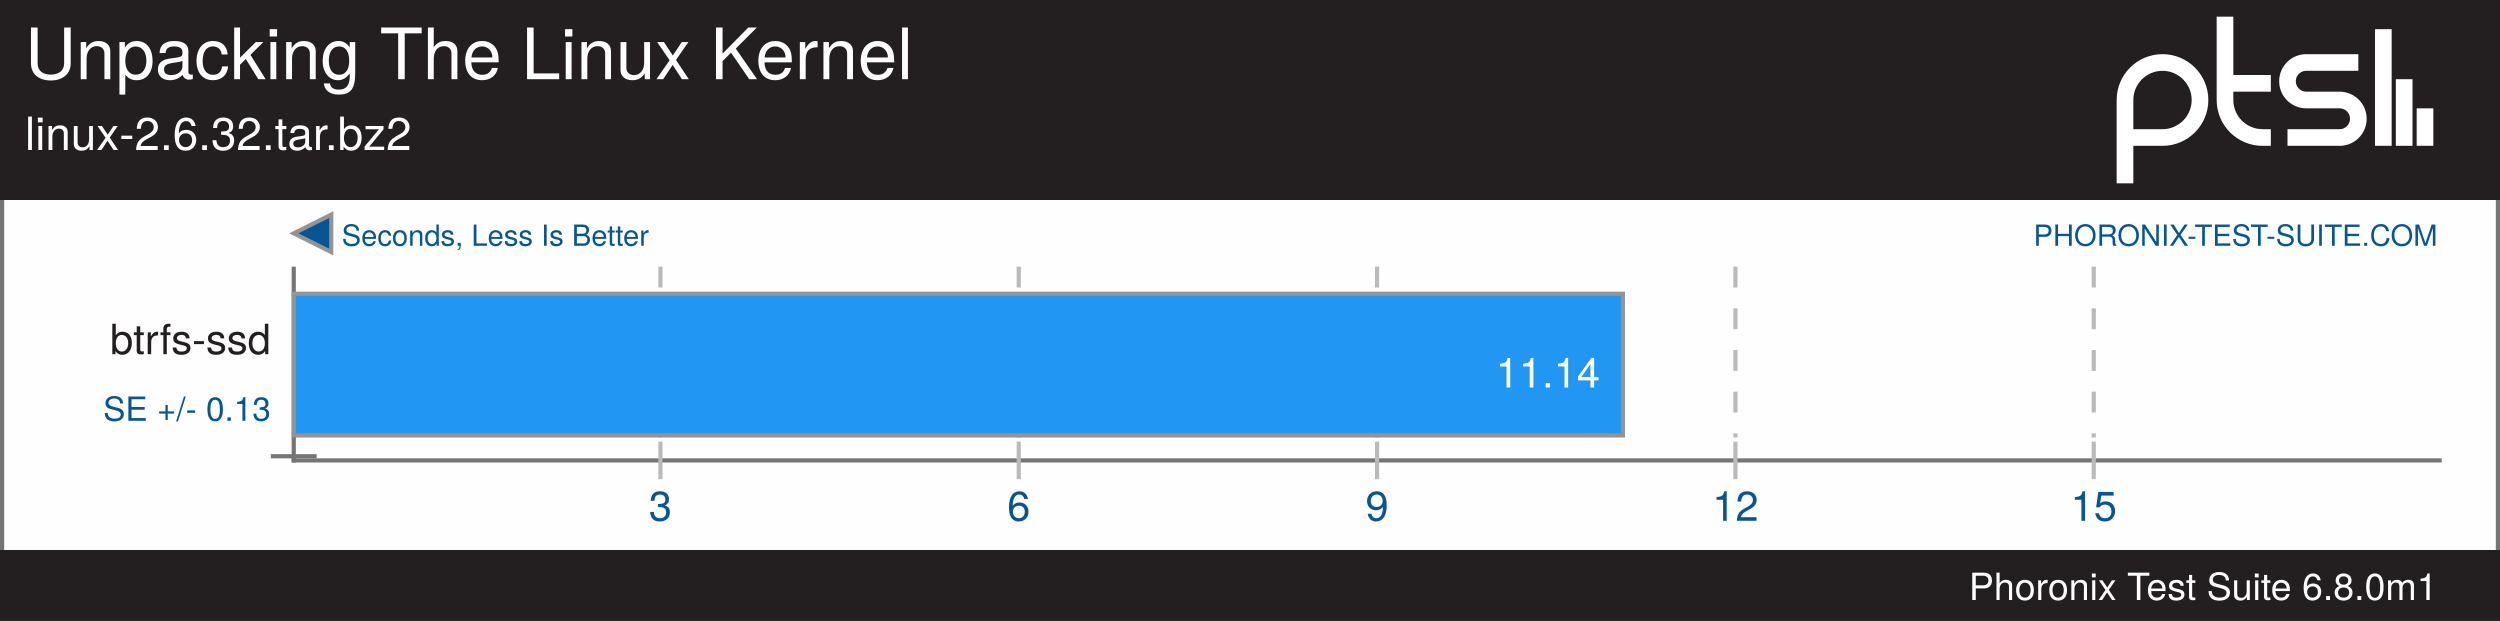
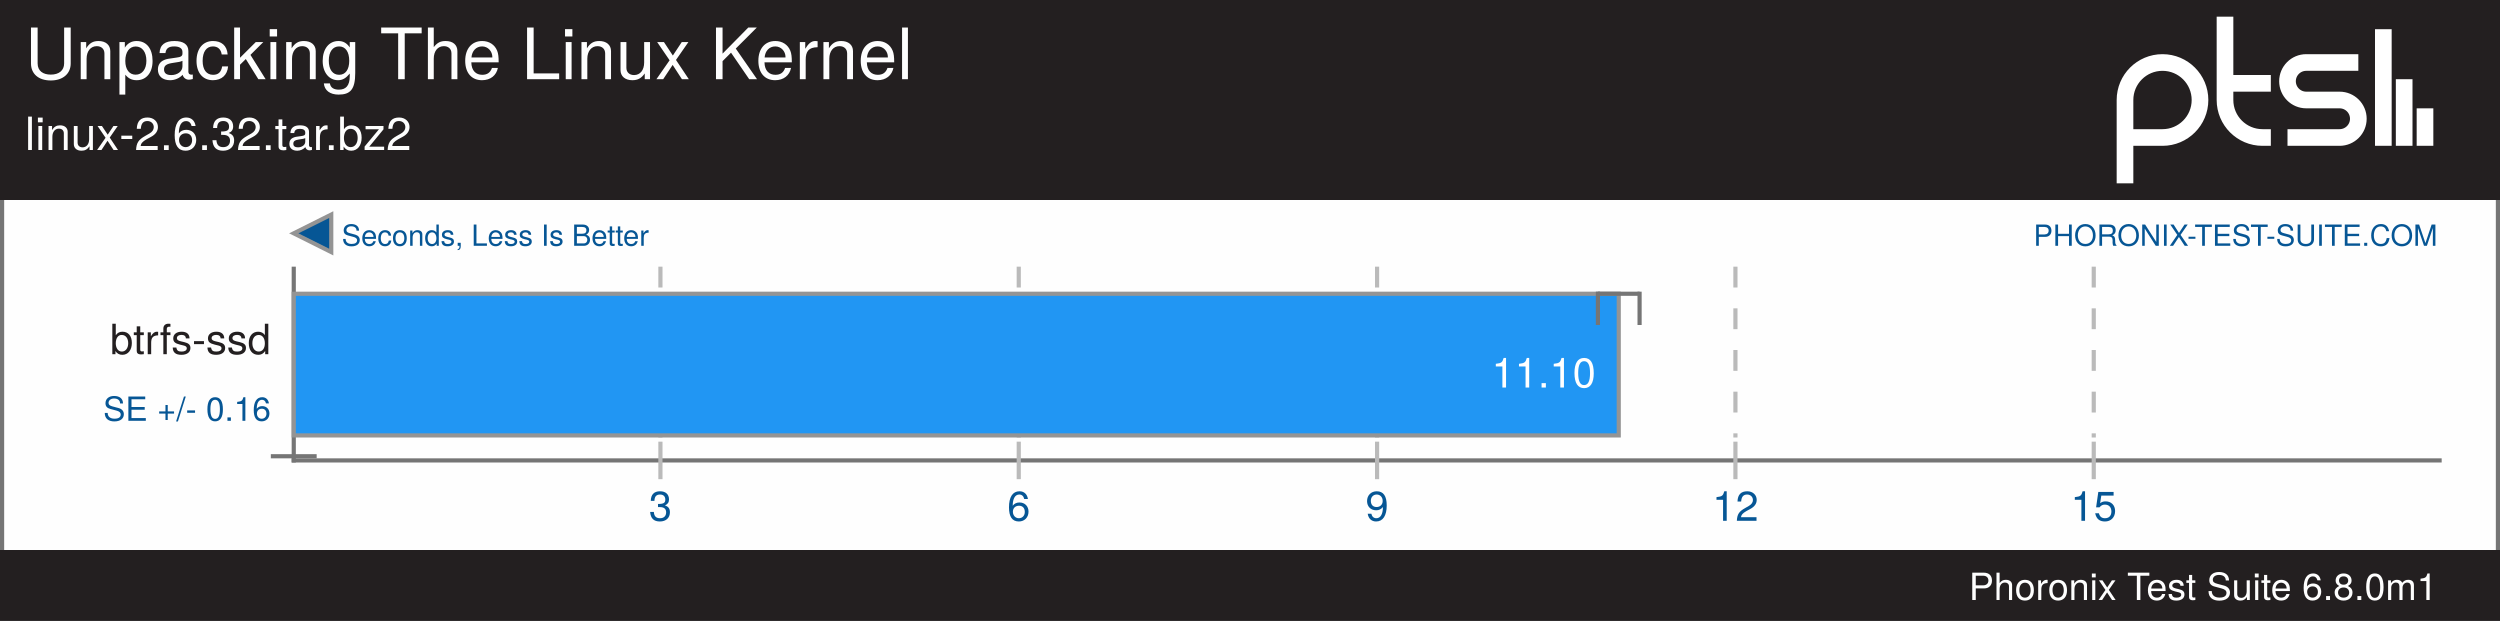
<svg xmlns="http://www.w3.org/2000/svg" xmlns:xlink="http://www.w3.org/1999/xlink" version="1.1" font-family="sans-serif, droid-sans, helvetica, verdana, tahoma" viewbox="0 0 600 149" width="600" height="149" preserveAspectRatio="xMinYMin meet">
  <rect x="0" y="0" width="600" height="149" fill="#FEFEFE" stroke="#757575" stroke-width="2" />
  <g stroke="#757575" stroke-width="1">
    <line x1="70.5" y1="64" x2="70.5" y2="111" />
    <line x1="70" y1="110.5" x2="586" y2="110.5" />
  </g>
  <a xlink:href="http://www.phoronix-test-suite.com/" xlink:show="new">
    <text x="585" y="59" font-size="7" fill="#065695" text-anchor="end" xlink:show="new">PHORONIX-TEST-SUITE.COM</text>
  </a>
  <polygon points="70.5,56 79.5,60.5 79.5,51.5" fill="#065695" stroke="#949494" stroke-width="1" />
  <text x="82" y="59" font-size="7" fill="#065695" text-anchor="start">Seconds, Less Is Better</text>
  <rect x="0" y="0" width="600" height="48" fill="#231f20" />
  <a xlink:href="http://openbenchmarking.org/test/pts/unpack-linux-1.0.0" xlink:show="new">
    <text x="6" y="19" font-size="17" fill="#FEFEFE" text-anchor="start" xlink:show="new">Unpacking The Linux Kernel</text>
  </a>
  <text x="6" y="36" font-size="11" fill="#FEFEFE" text-anchor="start">linux-2.6.32.tar.bz2</text>
  <path d="m74 22v9m-5-16v16m-5-28v28m-23-2h12.5c2.485 0 4.5-2.015 4.5-4.5s-2.015-4.5-4.5-4.5h-8c-2.485 0-4.5-2.015-4.5-4.5s2.015-4.5 4.5-4.5h12.5m-21 5h-11m11 13h-2c-4.971 0-9-4.029-9-9v-20m-24 40v-20c0-4.971 4.029-9 9-9 4.971 0 9 4.029 9 9s-4.029 9-9 9h-9" stroke="#ffffff" stroke-width="4" fill="none" transform="translate(508,4)" />
  <line x1="70.5" y1="110" x2="70.5" y2="99" stroke="#757575" stroke-width="11" stroke-dasharray="1,45" />
  <g font-size="10" fill="#231f20">
    <text x="65" y="85" text-anchor="end">btrfs-ssd</text>
  </g>
  <g font-size="10" fill="#065695" text-anchor="middle">
    <text x="158.5" y="125">3</text>
    <text x="244.5" y="125">6</text>
    <text x="330.5" y="125">9</text>
    <text x="416.5" y="125">12</text>
    <text x="502.5" y="125">15</text>
  </g>
  <g stroke="#BABABA" stroke-width="1">
    <line x1="158.5" y1="64" x2="158.5" y2="105" stroke-dasharray="5,5" />
    <line x1="158.5" y1="106" x2="158.5" y2="115" />
    <line x1="244.5" y1="64" x2="244.5" y2="105" stroke-dasharray="5,5" />
    <line x1="244.5" y1="106" x2="244.5" y2="115" />
    <line x1="330.5" y1="64" x2="330.5" y2="105" stroke-dasharray="5,5" />
    <line x1="330.5" y1="106" x2="330.5" y2="115" />
    <line x1="416.5" y1="64" x2="416.5" y2="105" stroke-dasharray="5,5" />
    <line x1="416.5" y1="106" x2="416.5" y2="115" />
    <line x1="502.5" y1="64" x2="502.5" y2="105" stroke-dasharray="5,5" />
    <line x1="502.5" y1="106" x2="502.5" y2="115" />
  </g>
  <g stroke="#949494" stroke-width="1">
-     <rect x="70.5" y="70.5" height="34" width="319" fill="#2196f3" xlink:title="btrfs-ssd: 11.14" />
+     <rect x="70.5" y="70.5" height="34" width="318" fill="#2196f3" xlink:title="btrfs-ssd: 11.10" />
  </g>
  <g font-size="8" fill="#065695" text-anchor="end">
-     <text y="101" x="65">SE +/- 0.13</text>
+     <text y="101" x="65">SE +/- 0.16</text>
  </g>
  <g font-size="10" fill="#FFFFFF">
-     <text x="384" y="93" text-anchor="end">11.14</text>
+     <text x="383" y="93" text-anchor="end">11.10</text>
  </g>
+   <line x1="383.5" y1="70" x2="383.5" y2="78" stroke="#757575" stroke-width="1" />
+   <line x1="393.5" y1="70" x2="393.5" y2="78" stroke="#757575" stroke-width="1" />
+   <line x1="383.5" y1="70.5" x2="393.5" y2="70.5" stroke="#757575" stroke-width="1" />
  <rect x="0" y="132" width="600" height="17" fill="#231f20" />
  <a xlink:href="http://www.phoronix-test-suite.com/" xlink:show="new">
    <text x="585" y="144" font-size="9" fill="#FEFEFE" text-anchor="end" xlink:show="new">Phoronix Test Suite 6.8.0m1</text>
  </a>
</svg>
